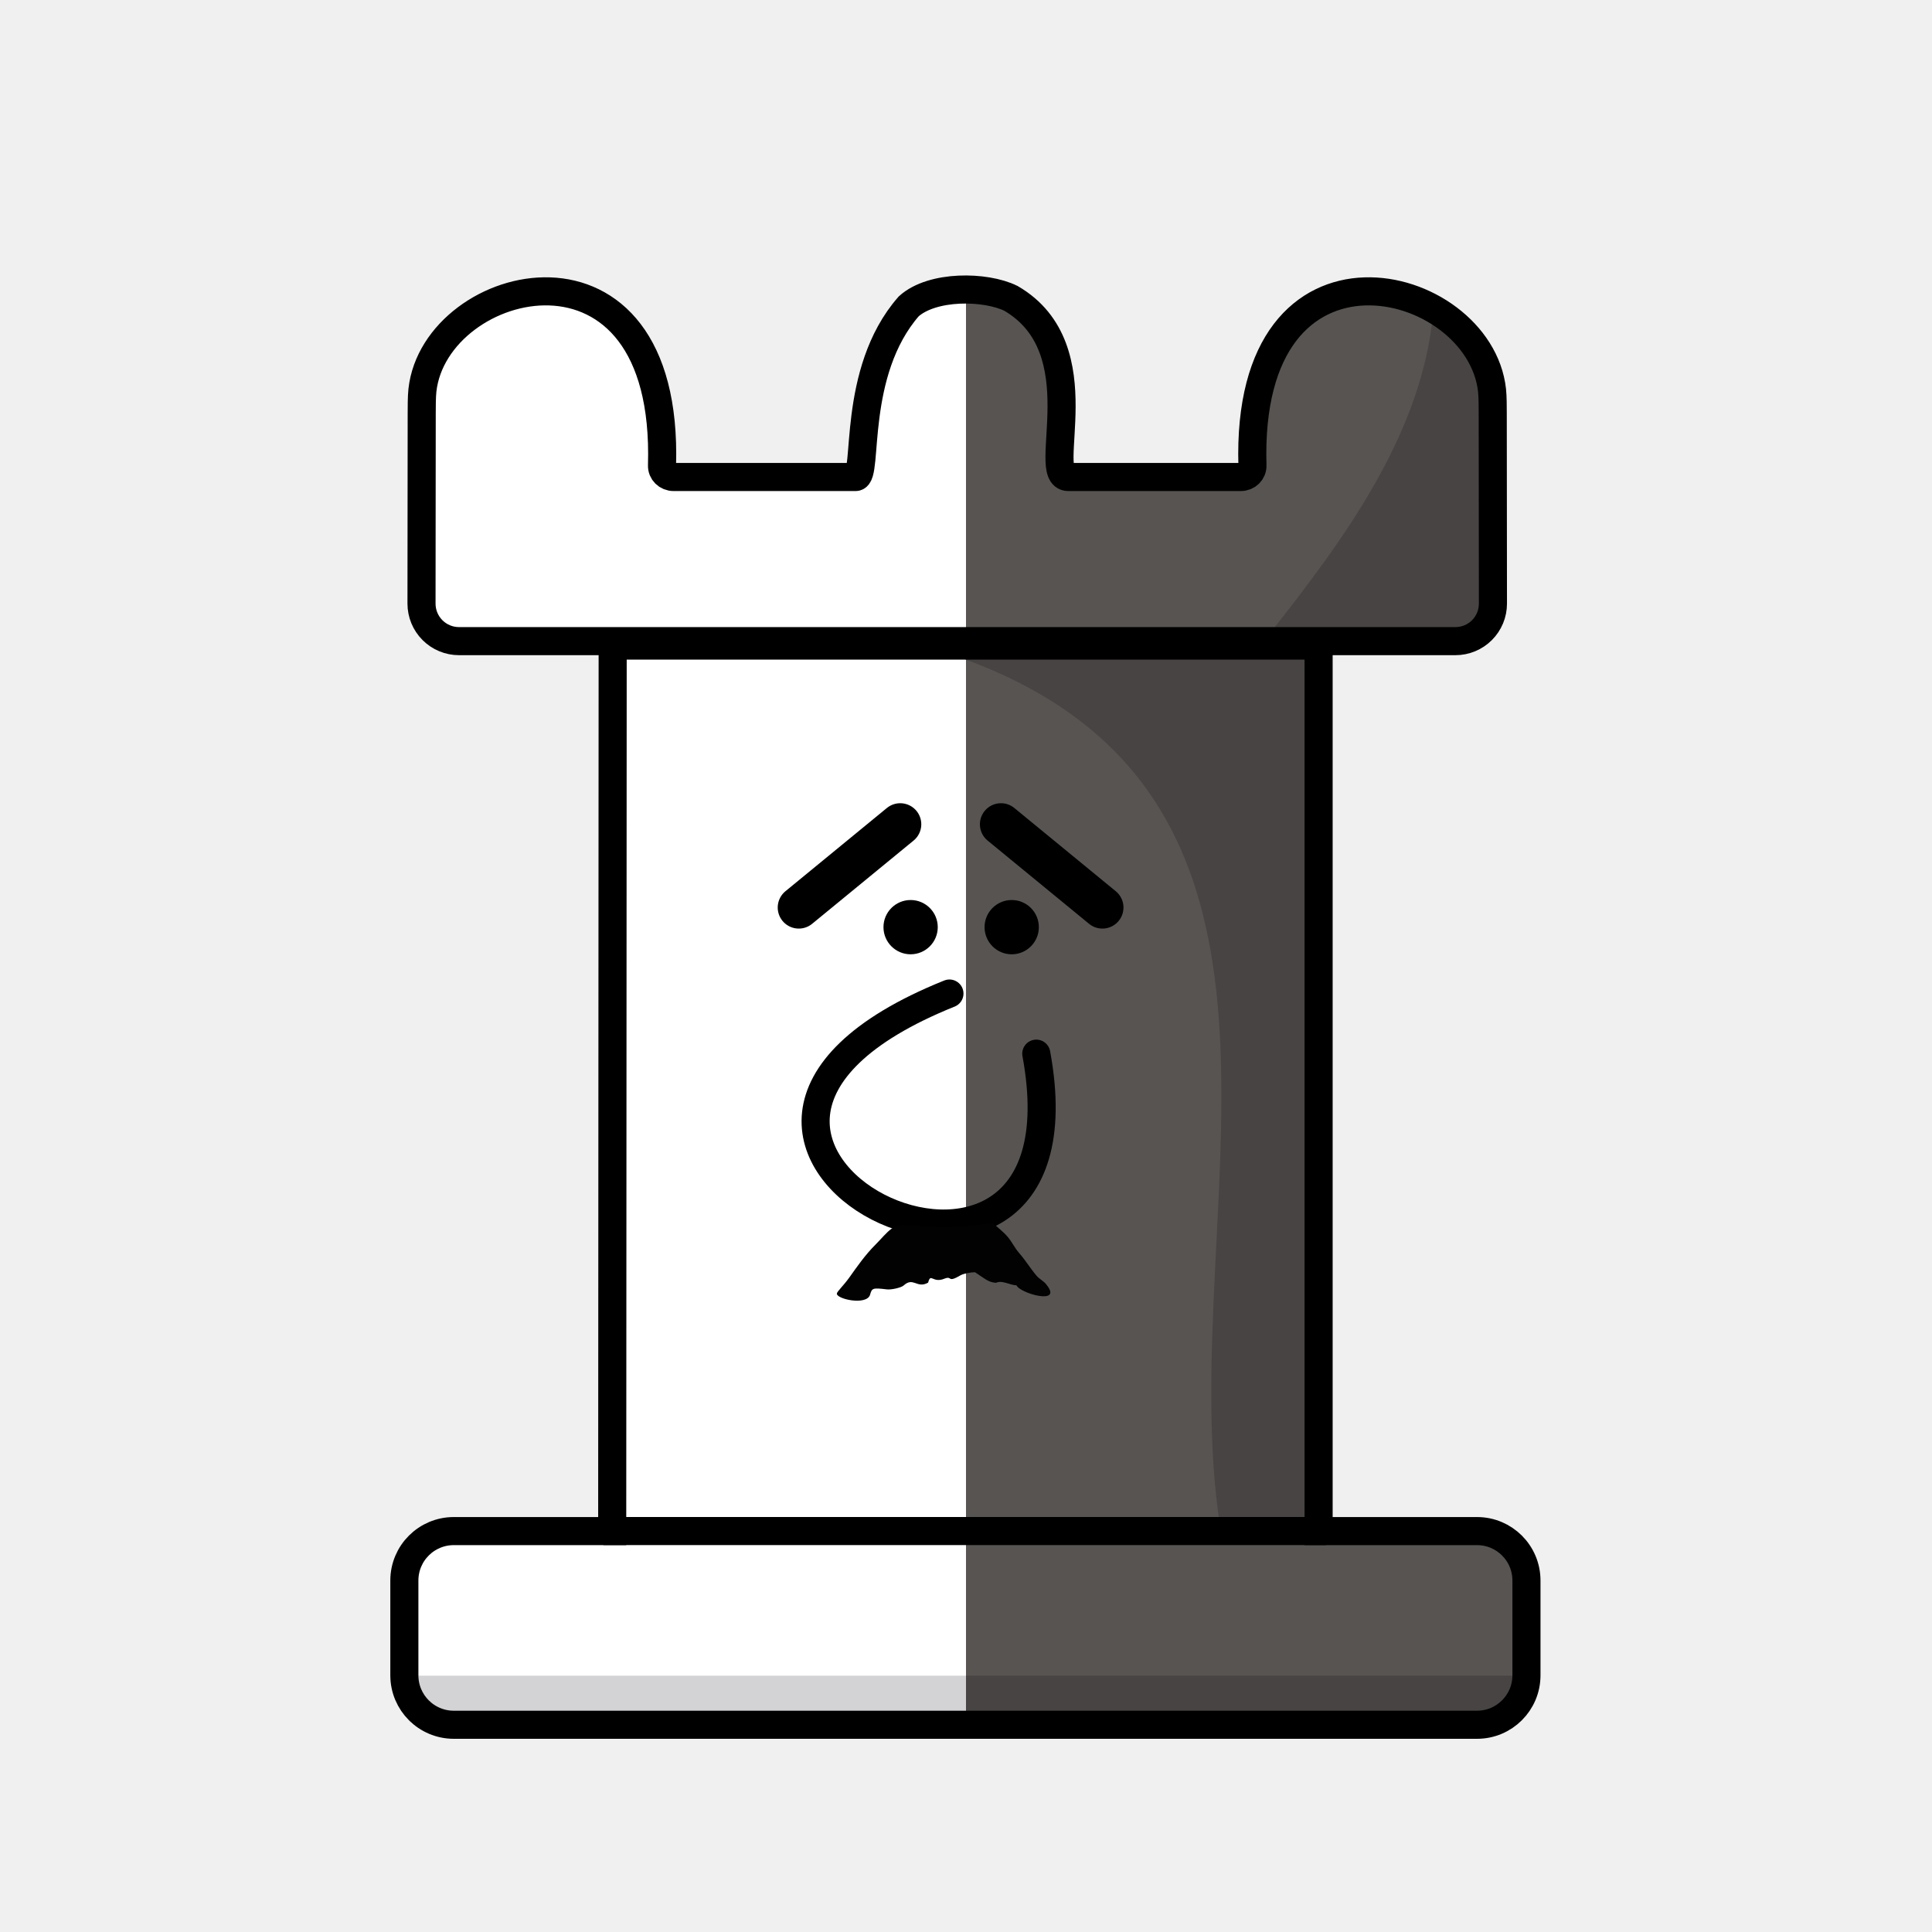
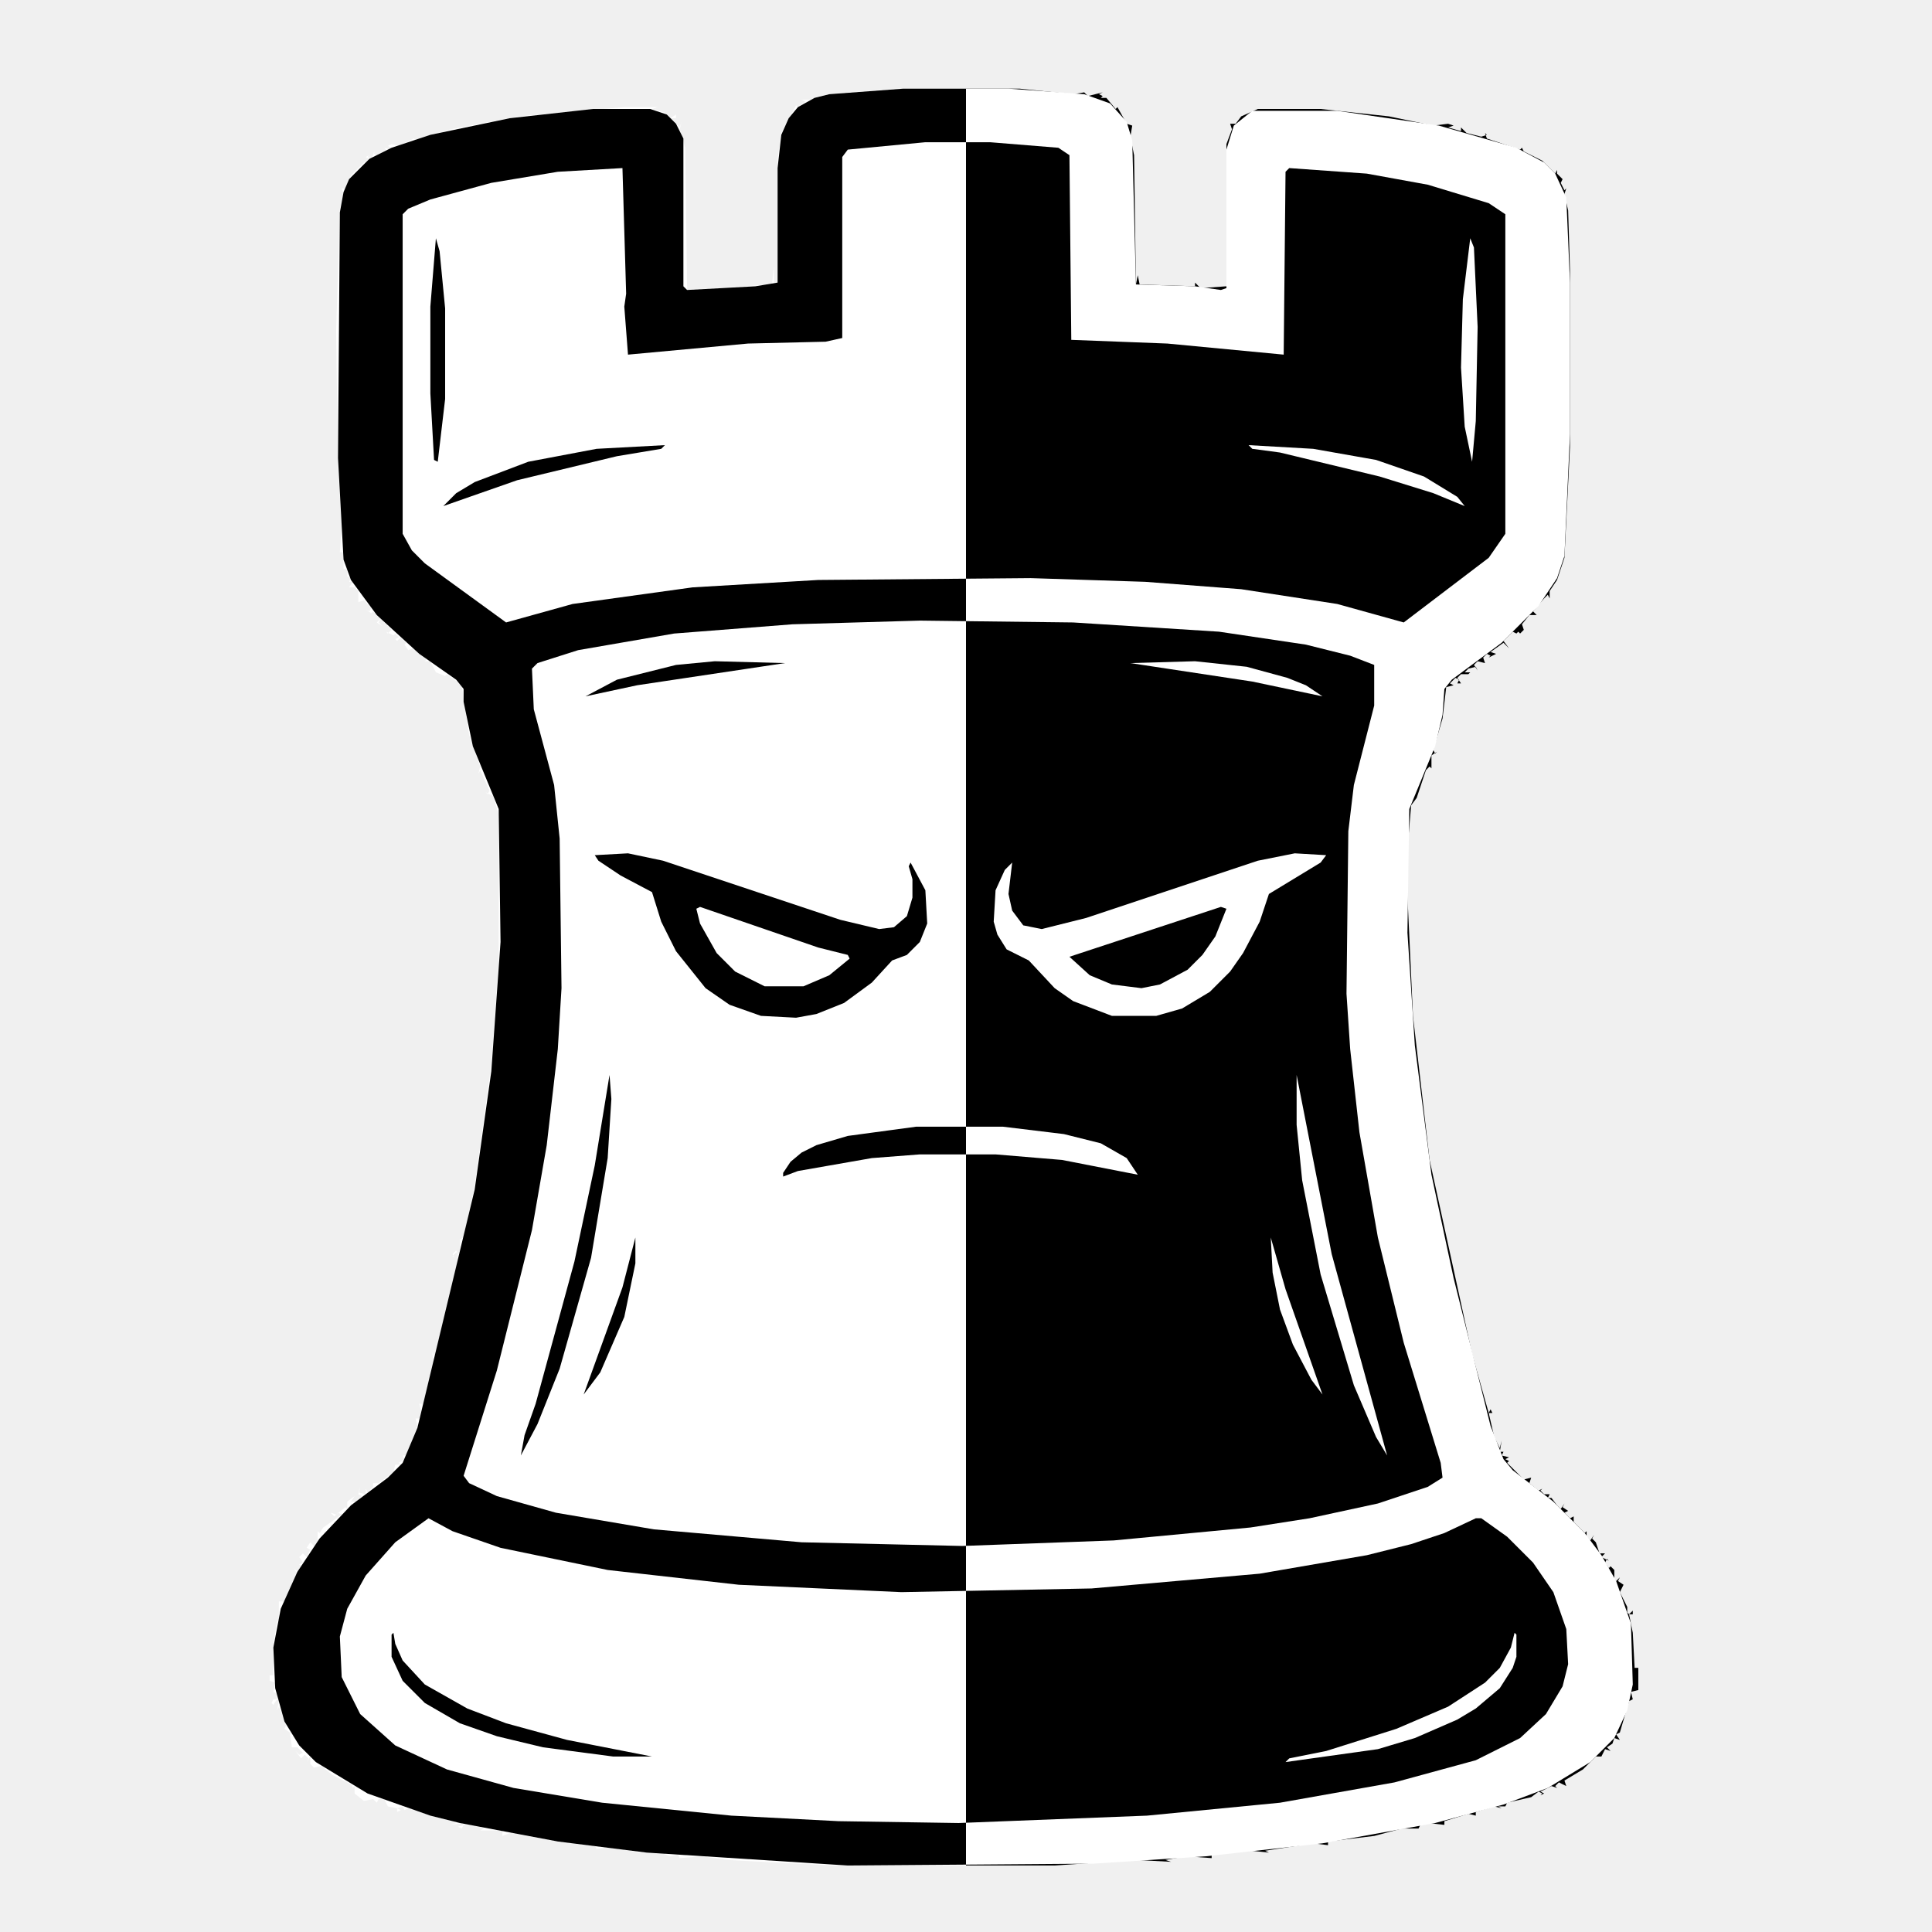
- <svg xmlns="http://www.w3.org/2000/svg" version="1.1" id="svg1" width="688" height="688" viewBox="0 0 688 688" xml:space="preserve">
-   <defs id="defs1" />
-   <g id="g1">
-     <path id="path1" style="display:inline;fill:#ffffff;fill-opacity:1;stroke:none;stroke-width:10;stroke-dasharray:none;stroke-opacity:1" d="m 344,231.897 -125.822,0.004 -0.168,313.33 -69.178,5.678 -2.104,58.875 L 344,610.948 Z" />
-     <path id="path6" style="display:inline;fill:#575452;fill-opacity:1;stroke:none;stroke-width:10;stroke-dasharray:none;stroke-opacity:1" d="m 344,231.897 v 379.051 l 195.168,1.15 0.631,-64.344 -70.23,-2.523 V 231.893 Z" />
-     <path id="rect22" style="fill:#d3d3d6;stroke-width:8.723;stroke-linejoin:round" d="M 344,596.727 H 145.865 v 16.516 H 344 Z" />
-     <path id="path7" style="fill:#474443;fill-opacity:1;stroke-width:8.723;stroke-linejoin:round" d="m 344,596.727 v 16.516 h 195.938 v -16.516 z" />
-     <path style="fill:#474443;fill-opacity:1;stroke:none;stroke-width:10;stroke-linecap:butt;stroke-linejoin:round;stroke-opacity:1" d="m 321.749,228.022 c 165.98,42.512 94.967,200.395 112.744,315.555 l 36.534,4.112 -2.379,-318.776 z" id="path22" />
-     <path style="fill:#000000;stroke:#000000;stroke-width:10;stroke-linecap:butt;stroke-linejoin:round;stroke-opacity:1" d="M 214.869,545.214 H 472.239" id="path19" />
-     <g id="g22" style="display:inline" transform="matrix(1.739757,0.152209,-0.152209,1.739757,-217.0918,-106.9574)">
-       <path id="path13" style="display:inline;fill:#ffffff;fill-opacity:1;stroke:none;stroke-width:7.851;stroke-dasharray:none" d="m 338.109,96.018 c -4.319,-0.018 -8.788,0.981 -11.428,3.354 -11.534,13.169 -7.991,34.077 -10.609,34.077 h -36.32 c -1.334,0 -2.363,-1.028 -2.326,-2.296 1.484,-49.734 -45.294,-37.943 -47.831,-15.023 -0.14,1.261 -0.14,3.319 -0.141,4.588 l -0.041,38.001 a 7.486,7.486 0 0 0 7.486,7.494 h 101.21 z" transform="matrix(1.01757,-0.08902586,0.08902586,1.01757,-22.05283,24.2134)" />
-       <path id="path8" style="display:inline;fill:#575452;fill-opacity:1;stroke:none;stroke-width:7.851;stroke-dasharray:none" d="m 338.109,96.018 v 70.195 h 97.705 a 7.486,7.486 0 0 0 7.486,-7.494 l -0.041,-38.001 c -0.002,-1.269 -0.002,-3.326 -0.141,-4.588 -2.537,-22.92 -49.315,-34.711 -47.831,15.023 0.038,1.268 -0.992,2.296 -2.326,2.296 h -34.44 c -5.707,0 5.958,-25.529 -11.434,-35.658 -2.248,-1.109 -5.566,-1.758 -8.978,-1.773 z" transform="matrix(1.01757,-0.08902586,0.08902586,1.01757,-22.05283,24.2134)" />
-       <path style="display:inline;fill:#474443;fill-opacity:1;stroke:none;stroke-width:7" d="m 425.812,85.405 c 1.015,26.602 -14.421,50.981 -27.675,71.241 l 43.659,-4.401 c -5.525,-27.463 3.809,-60.771 -15.984,-66.84 z" id="path20" />
-       <path id="path21" style="display:inline;fill:none;fill-opacity:1;stroke:#000000;stroke-width:5.606;stroke-dasharray:none" d="m 316.071,133.449 h -36.32 c -1.334,0 -2.363,-1.027 -2.326,-2.295 1.484,-49.734 -45.293,-37.944 -47.83,-15.024 -0.14,1.261 -0.14,3.319 -0.141,4.588 l -0.04,38.001 a 7.486,7.486 45.03 0 0 7.486,7.494 h 198.914 a 7.486,7.486 134.97 0 0 7.486,-7.494 l -0.04,-38.001 c -0.002,-1.269 -0.002,-3.327 -0.141,-4.588 -2.537,-22.92 -49.314,-34.711 -47.83,15.024 0.038,1.268 -0.992,2.295 -2.326,2.295 h -34.441 c -5.707,0 5.959,-25.529 -11.433,-35.658 -5.092,-2.512 -15.681,-2.665 -20.407,1.582 -11.534,13.169 -7.991,34.076 -10.609,34.076 z" transform="matrix(1.01757,-0.08902586,0.08902586,1.01757,-22.05283,24.2134)" />
-     </g>
-     <g id="g2" transform="translate(4,-7.788757)">
-       <circle style="fill:#000000;fill-opacity:1;stroke:none;stroke-width:17.105;stroke-linecap:round;stroke-dasharray:none;stroke-opacity:1" id="circle4" cx="356.277" cy="337.956" r="9.664" />
-       <path style="fill:none;stroke:#000000;stroke-width:15;stroke-linecap:round;stroke-dasharray:none;stroke-opacity:1" d="m 352.453,301.322 36.124,29.642" id="path2" />
-     </g>
-     <g id="g3" transform="translate(0,-7.788757)">
-       <path style="fill:none;stroke:#000000;stroke-width:15;stroke-linecap:round;stroke-dasharray:none;stroke-opacity:1" d="m 320.577,301.322 -36.124,29.642" id="path3" />
-       <circle style="fill:#000000;fill-opacity:1;stroke:none;stroke-width:17.105;stroke-linecap:round;stroke-dasharray:none;stroke-opacity:1" id="path4" cx="324.277" cy="337.956" r="9.664" />
-     </g>
-     <path style="fill:none;stroke:#000000;stroke-width:10;stroke-linecap:round;stroke-linejoin:round;stroke-opacity:1" d="M 369.03,375.218 C 391.453,496.493 206.566,406.724 338.104,353.807" id="path5" />
-     <path id="Path 18" class="s0" d="m 317.611,437.457 c -1.94,1.37 -3.769,3.695 -5.77,5.688 -3.837,3.822 -6.795,8.149 -9.366,11.751 -2.156,3.02 -4.469,5.067 -4.469,5.797 0,1.939 10.451,4.255 11.805,0.464 0.7,-2.5 0.9,-2.6 6,-2 1.626,0.203 5.226,-0.641 6,-1.4 3.467,-3.162 4.715,1.268 8.7,-1 0.987,-3.703 1.554,0.384 5.869,-1.438 2.954,-1.112 0.711,1.746 5.831,-1.262 1.3,-0.6 3.5,-1 5,-1 3.688,2.397 4.769,3.591 7.469,3.754 2.276,-1.033 5.005,0.867 7.297,0.903 1.296,2.916 16.582,7.159 10.733,-0.156 -0.884,-1.298 -2.528,-2.016 -3.548,-3.216 -2.229,-2.623 -4.008,-5.587 -6.206,-8.092 -1.619,-1.845 -2.505,-3.873 -4.049,-5.726 -1.482,-1.78 -3.618,-3.387 -5.397,-5.066 -24.671,3.998 -30.094,-1.431 -35.9,2 z" />
-     <path id="path24" style="display:inline;fill:none;fill-opacity:1;stroke:#000000;stroke-width:10;stroke-linecap:butt;stroke-dasharray:none;stroke-opacity:1" d="m 218.177,229.901 -0.168,315.33 h -56.412 a 17.602,17.602 0 0 0 -17.602,17.602 v 33.765 a 17.602,17.602 0 0 0 17.602,17.602 h 364.384 a 17.602,17.602 0 0 0 17.602,-17.602 v -33.765 a 17.602,17.602 0 0 0 -17.602,-17.602 h -56.414 V 229.893 Z" />
+ <svg xmlns="http://www.w3.org/2000/svg" width="1046.0" height="1046.0" viewBox="0 0 1046.0 1046.0">
+   <defs>
+     <clipPath id="left_clip">
+       <rect x="0" y="0" width="523.0" height="1046.0" />
+     </clipPath>
+     <clipPath id="right_clip">
+       <rect x="523.0" y="0" width="523.0" height="1046.0" />
+     </clipPath>
+   </defs>
+   <g clip-path="url(#left_clip)">
+     <svg x="0" y="0" width="1046.0" height="1046.0" viewBox="0 0 1046 1046" preserveAspectRatio="none">
+       <path d="M 198 85 L 200 86 L 197 88 L 196 87 L 197 88 L 195 90 L 194 89 L 195 90 L 190 95 L 187 102 L 185 102 L 186 105 L 184 113 L 182 179 L 183 253 L 185 284 L 184 299 L 186 299 L 186 308 L 188 308 L 188 312 L 190 313 L 189 315 L 191 315 L 189 318 L 192 318 L 194 320 L 194 326 L 197 325 L 201 329 L 200 331 L 198 330 L 201 332 L 200 333 L 202 331 L 204 333 L 203 334 L 204 333 L 206 335 L 204 337 L 207 339 L 205 337 L 206 335 L 210 339 L 209 340 L 210 339 L 212 341 L 210 343 L 209 342 L 213 344 L 214 343 L 216 345 L 214 346 L 215 347 L 217 345 L 220 348 L 219 349 L 221 352 L 224 351 L 231 357 L 230 358 L 233 358 L 236 364 L 241 366 L 242 365 L 250 371 L 254 398 L 260 415 L 259 419 L 260 417 L 265 428 L 264 430 L 263 429 L 267 431 L 270 441 L 270 522 L 266 576 L 257 642 L 251 670 L 249 671 L 249 678 L 248 679 L 247 677 L 245 679 L 246 681 L 245 680 L 247 678 L 248 679 L 247 688 L 236 733 L 235 734 L 234 732 L 235 738 L 229 760 L 227 760 L 228 764 L 227 768 L 225 768 L 226 772 L 220 788 L 218 788 L 219 790 L 216 792 L 217 793 L 214 793 L 213 797 L 211 796 L 213 797 L 205 803 L 202 803 L 202 805 L 199 808 L 198 806 L 198 809 L 194 808 L 195 805 L 194 809 L 196 810 L 193 813 L 190 813 L 192 810 L 188 813 L 188 817 L 187 816 L 182 820 L 179 819 L 181 821 L 183 819 L 185 820 L 175 827 L 173 830 L 172 829 L 172 835 L 170 837 L 168 835 L 166 838 L 168 839 L 166 843 L 164 841 L 165 840 L 162 843 L 164 846 L 162 847 L 163 848 L 161 851 L 159 849 L 161 852 L 160 853 L 158 851 L 160 853 L 154 867 L 151 867 L 151 877 L 150 878 L 148 876 L 150 878 L 148 890 L 148 907 L 146 907 L 146 901 L 146 910 L 149 911 L 148 916 L 150 917 L 150 920 L 148 920 L 147 922 L 148 923 L 150 920 L 151 921 L 150 926 L 151 924 L 155 934 L 154 936 L 157 938 L 158 946 L 161 946 L 164 949 L 162 950 L 160 948 L 163 952 L 165 950 L 167 952 L 166 954 L 168 951 L 168 955 L 170 957 L 174 956 L 180 961 L 190 966 L 191 968 L 192 967 L 192 971 L 197 975 L 202 974 L 204 976 L 205 974 L 208 974 L 210 978 L 215 979 L 215 981 L 217 980 L 215 979 L 218 978 L 219 980 L 221 979 L 247 987 L 244 988 L 250 987 L 251 988 L 248 989 L 250 990 L 251 988 L 257 988 L 262 990 L 260 991 L 272 991 L 272 994 L 277 992 L 301 997 L 322 999 L 323 1001 L 331 1000 L 346 1003 L 357 1003 L 363 1005 L 367 1004 L 368 1006 L 380 1005 L 394 1007 L 451 1010 L 571 1010 L 615 1007 L 634 1008 L 631 1007 L 642 1005 L 656 1006 L 656 1004 L 677 1002 L 687 1003 L 685 1002 L 711 998 L 719 999 L 719 997 L 744 994 L 759 990 L 768 990 L 769 988 L 773 987 L 782 988 L 782 986 L 795 982 L 799 983 L 799 981 L 809 978 L 813 979 L 811 978 L 815 978 L 816 976 L 829 973 L 833 970 L 835 971 L 834 972 L 836 971 L 834 970 L 840 967 L 843 968 L 842 967 L 844 965 L 848 967 L 847 964 L 857 958 L 864 951 L 867 951 L 869 947 L 872 948 L 870 946 L 873 944 L 874 941 L 877 942 L 875 939 L 877 938 L 882 921 L 884 920 L 883 916 L 887 915 L 887 903 L 885 903 L 884 884 L 882 874 L 884 874 L 884 872 L 882 874 L 881 873 L 881 870 L 877 862 L 879 858 L 876 856 L 877 854 L 875 856 L 874 855 L 874 850 L 872 848 L 871 849 L 869 846 L 870 844 L 871 845 L 867 843 L 869 841 L 866 841 L 864 835 L 865 833 L 864 835 L 862 833 L 863 831 L 861 834 L 859 832 L 859 829 L 858 830 L 855 827 L 857 826 L 855 827 L 852 824 L 852 821 L 851 820 L 852 821 L 850 822 L 847 819 L 849 818 L 846 816 L 847 814 L 848 815 L 846 813 L 847 814 L 845 817 L 843 815 L 844 814 L 843 815 L 840 811 L 838 811 L 839 809 L 836 809 L 837 807 L 836 809 L 834 807 L 835 806 L 833 807 L 828 803 L 829 800 L 825 801 L 822 798 L 823 797 L 822 798 L 816 792 L 817 791 L 815 790 L 817 789 L 813 788 L 814 786 L 816 786 L 812 786 L 813 780 L 812 784 L 809 778 L 806 765 L 808 765 L 807 763 L 806 765 L 797 733 L 774 628 L 765 550 L 762 485 L 762 460 L 764 436 L 767 432 L 772 417 L 774 415 L 775 416 L 775 409 L 778 407 L 777 408 L 776 406 L 781 389 L 783 372 L 787 371 L 785 370 L 788 367 L 790 368 L 789 370 L 791 370 L 789 367 L 791 365 L 794 367 L 791 365 L 795 365 L 796 364 L 793 364 L 795 362 L 799 361 L 800 363 L 798 360 L 800 358 L 804 359 L 803 356 L 805 354 L 807 355 L 806 356 L 810 354 L 807 353 L 814 348 L 817 351 L 814 347 L 819 342 L 821 343 L 820 344 L 822 342 L 823 343 L 825 341 L 824 338 L 828 333 L 832 333 L 830 331 L 836 324 L 837 325 L 836 324 L 838 322 L 839 324 L 839 320 L 843 314 L 847 302 L 850 242 L 850 146 L 849 114 L 847 105 L 848 102 L 847 103 L 845 99 L 846 97 L 847 98 L 843 94 L 843 92 L 842 94 L 835 87 L 825 82 L 824 80 L 823 81 L 805 75 L 804 72 L 805 73 L 802 74 L 794 72 L 791 69 L 791 71 L 784 69 L 787 68 L 784 67 L 776 68 L 752 63 L 715 59 L 681 59 L 672 63 L 669 67 L 666 67 L 667 70 L 664 78 L 664 155 L 650 156 L 647 153 L 647 155 L 617 154 L 616 149 L 615 154 L 614 84 L 612 74 L 613 68 L 610 67 L 605 58 L 604 59 L 599 53 L 596 53 L 597 52 L 595 51 L 597 50 L 589 52 L 587 50 L 581 51 L 552 48 L 485 48 L 448 51 L 440 54 L 434 54 L 436 55 L 432 58 L 431 57 L 429 61 L 428 60 L 429 61 L 427 64 L 426 63 L 427 64 L 423 72 L 421 86 L 421 153 L 419 153 L 419 144 L 418 154 L 372 157 L 371 80 L 368 70 L 369 66 L 368 69 L 363 64 L 366 64 L 366 62 L 363 64 L 360 61 L 353 59 L 356 58 L 338 58 L 281 63 L 244 70 L 225 76 L 224 75 L 216 79 L 212 78 L 210 79 L 212 80 L 211 81 L 208 80 L 209 81 L 204 84 L 202 83 L 203 82 L 201 86 L 199 85 L 200 84 Z" fill="#ffffff" fill-rule="evenodd" stroke="none" />
+       <path d="M 200 86 L 189 97 L 186 104 L 184 115 L 183 248 L 186 303 L 190 314 L 204 333 L 227 354 L 247 368 L 251 373 L 251 380 L 256 404 L 270 438 L 271 510 L 266 580 L 257 644 L 226 773 L 218 792 L 210 800 L 190 815 L 173 833 L 161 851 L 152 871 L 148 892 L 149 914 L 154 932 L 162 945 L 171 954 L 199 971 L 233 983 L 249 987 L 302 997 L 350 1003 L 459 1010 L 592 1009 L 653 1005 L 716 998 L 777 987 L 814 977 L 838 968 L 861 954 L 874 941 L 881 926 L 884 912 L 883 879 L 875 856 L 867 842 L 858 830 L 841 813 L 819 796 L 814 790 L 807 772 L 787 692 L 775 636 L 766 566 L 762 505 L 763 438 L 777 404 L 781 387 L 782 373 L 786 368 L 813 348 L 833 328 L 843 313 L 847 301 L 850 235 L 850 153 L 848 107 L 842 94 L 836 88 L 821 80 L 779 68 L 724 60 L 678 60 L 668 68 L 664 81 L 664 156 L 661 157 L 647 155 L 615 154 L 613 76 L 610 66 L 601 56 L 587 51 L 546 48 L 489 48 L 449 51 L 441 53 L 432 58 L 427 64 L 423 73 L 421 91 L 421 153 L 409 155 L 372 157 L 370 155 L 370 75 L 366 67 L 361 62 L 352 59 L 321 59 L 276 64 L 233 73 L 212 80 Z M 184 886 L 188 871 L 198 853 L 214 835 L 232 822 L 245 829 L 271 838 L 329 850 L 400 858 L 488 862 L 591 860 L 682 852 L 740 842 L 764 836 L 782 830 L 799 822 L 802 822 L 816 832 L 830 846 L 841 862 L 848 882 L 849 901 L 846 913 L 837 928 L 823 941 L 799 953 L 755 965 L 693 976 L 621 983 L 519 987 L 454 986 L 396 983 L 326 976 L 278 968 L 242 958 L 214 945 L 195 928 L 185 908 Z M 821 885 L 820 884 L 818 892 L 812 903 L 804 911 L 784 924 L 756 936 L 718 948 L 698 952 L 696 954 L 746 947 L 766 941 L 789 931 L 799 925 L 812 914 L 819 903 L 821 897 Z M 212 885 L 212 897 L 218 910 L 230 922 L 249 933 L 269 940 L 294 946 L 332 951 L 353 951 L 307 942 L 274 933 L 253 925 L 230 912 L 218 899 L 214 890 L 213 884 Z M 288 362 L 291 359 L 313 352 L 365 343 L 429 338 L 498 336 L 581 337 L 660 342 L 707 349 L 731 355 L 744 360 L 744 382 L 733 425 L 730 450 L 729 538 L 731 568 L 736 613 L 746 670 L 760 727 L 780 792 L 781 800 L 773 805 L 746 814 L 709 822 L 677 827 L 603 834 L 521 837 L 434 835 L 354 828 L 301 819 L 269 810 L 254 803 L 251 799 L 269 742 L 288 666 L 296 620 L 302 568 L 304 535 L 303 454 L 300 425 L 289 384 Z M 688 670 L 689 689 L 693 709 L 700 728 L 710 747 L 716 755 L 696 698 Z M 344 670 L 337 697 L 316 755 L 325 743 L 338 713 L 344 684 Z M 424 635 L 424 637 L 432 634 L 472 627 L 498 625 L 539 625 L 575 628 L 616 636 L 610 627 L 596 619 L 576 614 L 543 610 L 496 610 L 459 615 L 442 620 L 434 624 L 428 629 Z M 702 582 L 702 609 L 705 639 L 715 690 L 733 750 L 745 778 L 751 788 L 721 679 Z M 330 582 L 322 631 L 311 683 L 290 760 L 284 777 L 282 788 L 291 771 L 303 741 L 320 681 L 329 627 L 331 595 Z M 718 463 L 701 462 L 681 466 L 588 497 L 564 503 L 554 501 L 548 493 L 546 484 L 548 467 L 544 471 L 539 482 L 538 499 L 540 506 L 545 514 L 557 520 L 571 535 L 581 542 L 602 550 L 626 550 L 640 546 L 655 537 L 666 526 L 673 516 L 682 499 L 687 484 L 715 467 Z M 664 492 L 658 507 L 651 517 L 643 525 L 628 533 L 618 535 L 602 533 L 590 528 L 579 518 L 661 491 Z M 322 463 L 324 466 L 336 474 L 353 483 L 358 499 L 366 515 L 382 535 L 395 544 L 412 550 L 431 551 L 442 549 L 457 543 L 472 532 L 483 520 L 491 517 L 498 510 L 502 500 L 501 482 L 493 467 L 492 469 L 494 476 L 494 486 L 491 496 L 484 502 L 476 503 L 455 498 L 359 466 L 340 462 Z M 377 492 L 379 491 L 443 513 L 459 517 L 460 519 L 449 528 L 435 534 L 414 534 L 398 526 L 388 516 L 379 500 Z M 612 359 L 678 369 L 716 377 L 707 371 L 697 367 L 675 361 L 647 358 Z M 425 359 L 387 358 L 366 360 L 334 368 L 317 377 L 345 371 Z M 218 116 L 221 113 L 233 108 L 266 99 L 302 93 L 337 91 L 339 159 L 338 166 L 340 192 L 405 186 L 447 185 L 456 183 L 456 85 L 459 81 L 501 77 L 536 77 L 573 80 L 579 84 L 580 184 L 632 186 L 695 192 L 696 93 L 698 91 L 740 94 L 773 100 L 806 110 L 815 116 L 815 289 L 806 302 L 760 337 L 724 327 L 672 319 L 620 315 L 558 313 L 443 314 L 375 318 L 310 327 L 274 337 L 230 305 L 223 298 L 218 289 Z M 676 241 L 678 243 L 693 245 L 747 258 L 776 267 L 793 274 L 789 269 L 771 258 L 745 249 L 711 243 Z M 360 241 L 323 243 L 286 250 L 257 261 L 247 267 L 240 274 L 280 260 L 334 247 L 358 243 Z M 796 129 L 792 162 L 791 199 L 793 231 L 797 250 L 799 228 L 800 177 L 798 134 Z M 236 129 L 233 166 L 233 213 L 235 249 L 237 250 L 241 216 L 241 167 L 238 136 Z" fill="#000000" fill-rule="evenodd" stroke="none" />
+     </svg>
  </g>
-   <style id="style1">
- 		.s0 { fill: #020202 } 
- 	</style>
-   <style id="style1-6">
- 		.s0 { fill: #020202 } 
- 	</style>
+   <g clip-path="url(#right_clip)">
+     <svg x="0" y="0" width="1046.0" height="1046.0" viewBox="0 0 1046 1046" preserveAspectRatio="none">
+       <path d="M 198 85 L 200 86 L 197 88 L 196 87 L 197 88 L 195 90 L 194 89 L 195 90 L 190 95 L 187 102 L 185 102 L 186 105 L 184 113 L 182 179 L 183 253 L 185 284 L 184 299 L 186 299 L 186 308 L 188 308 L 188 312 L 190 313 L 189 315 L 191 315 L 189 318 L 192 318 L 194 320 L 194 326 L 197 325 L 201 329 L 200 331 L 198 330 L 201 332 L 200 333 L 202 331 L 204 333 L 203 334 L 204 333 L 206 335 L 204 337 L 207 339 L 205 337 L 206 335 L 210 339 L 209 340 L 210 339 L 212 341 L 210 343 L 209 342 L 213 344 L 214 343 L 216 345 L 214 346 L 215 347 L 217 345 L 220 348 L 219 349 L 221 352 L 224 351 L 231 357 L 230 358 L 233 358 L 236 364 L 241 366 L 242 365 L 250 371 L 254 398 L 260 415 L 259 419 L 260 417 L 265 428 L 264 430 L 263 429 L 267 431 L 270 441 L 270 522 L 266 576 L 257 642 L 251 670 L 249 671 L 249 678 L 248 679 L 247 677 L 245 679 L 246 681 L 245 680 L 247 678 L 248 679 L 247 688 L 236 733 L 235 734 L 234 732 L 235 738 L 229 760 L 227 760 L 228 764 L 227 768 L 225 768 L 226 772 L 220 788 L 218 788 L 219 790 L 216 792 L 217 793 L 214 793 L 213 797 L 211 796 L 213 797 L 205 803 L 202 803 L 202 805 L 199 808 L 198 806 L 198 809 L 194 808 L 195 805 L 194 809 L 196 810 L 193 813 L 190 813 L 192 810 L 188 813 L 188 817 L 187 816 L 182 820 L 179 819 L 181 821 L 183 819 L 185 820 L 175 827 L 173 830 L 172 829 L 172 835 L 170 837 L 168 835 L 166 838 L 168 839 L 166 843 L 164 841 L 165 840 L 162 843 L 164 846 L 162 847 L 163 848 L 161 851 L 159 849 L 161 852 L 160 853 L 158 851 L 160 853 L 154 867 L 151 867 L 151 877 L 150 878 L 148 876 L 150 878 L 148 890 L 148 907 L 146 907 L 146 901 L 146 910 L 149 911 L 148 916 L 150 917 L 150 920 L 148 920 L 147 922 L 148 923 L 150 920 L 151 921 L 150 926 L 151 924 L 155 934 L 154 936 L 157 938 L 158 946 L 161 946 L 164 949 L 162 950 L 160 948 L 163 952 L 165 950 L 167 952 L 166 954 L 168 951 L 168 955 L 170 957 L 174 956 L 180 961 L 190 966 L 191 968 L 192 967 L 192 971 L 197 975 L 202 974 L 204 976 L 205 974 L 208 974 L 210 978 L 215 979 L 215 981 L 217 980 L 215 979 L 218 978 L 219 980 L 221 979 L 247 987 L 244 988 L 250 987 L 251 988 L 248 989 L 250 990 L 251 988 L 257 988 L 262 990 L 260 991 L 272 991 L 272 994 L 277 992 L 301 997 L 322 999 L 323 1001 L 331 1000 L 346 1003 L 357 1003 L 363 1005 L 367 1004 L 368 1006 L 380 1005 L 394 1007 L 451 1010 L 571 1010 L 615 1007 L 634 1008 L 631 1007 L 642 1005 L 656 1006 L 656 1004 L 677 1002 L 687 1003 L 685 1002 L 711 998 L 719 999 L 719 997 L 744 994 L 759 990 L 768 990 L 769 988 L 773 987 L 782 988 L 782 986 L 795 982 L 799 983 L 799 981 L 809 978 L 813 979 L 811 978 L 815 978 L 816 976 L 829 973 L 833 970 L 835 971 L 834 972 L 836 971 L 834 970 L 840 967 L 843 968 L 842 967 L 844 965 L 848 967 L 847 964 L 857 958 L 864 951 L 867 951 L 869 947 L 872 948 L 870 946 L 873 944 L 874 941 L 877 942 L 875 939 L 877 938 L 882 921 L 884 920 L 883 916 L 887 915 L 887 903 L 885 903 L 884 884 L 882 874 L 884 874 L 884 872 L 882 874 L 881 873 L 881 870 L 877 862 L 879 858 L 876 856 L 877 854 L 875 856 L 874 855 L 874 850 L 872 848 L 871 849 L 869 846 L 870 844 L 871 845 L 867 843 L 869 841 L 866 841 L 864 835 L 865 833 L 864 835 L 862 833 L 863 831 L 861 834 L 859 832 L 859 829 L 858 830 L 855 827 L 857 826 L 855 827 L 852 824 L 852 821 L 851 820 L 852 821 L 850 822 L 847 819 L 849 818 L 846 816 L 847 814 L 848 815 L 846 813 L 847 814 L 845 817 L 843 815 L 844 814 L 843 815 L 840 811 L 838 811 L 839 809 L 836 809 L 837 807 L 836 809 L 834 807 L 835 806 L 833 807 L 828 803 L 829 800 L 825 801 L 822 798 L 823 797 L 822 798 L 816 792 L 817 791 L 815 790 L 817 789 L 813 788 L 814 786 L 816 786 L 812 786 L 813 780 L 812 784 L 809 778 L 806 765 L 808 765 L 807 763 L 806 765 L 797 733 L 774 628 L 765 550 L 762 485 L 762 460 L 764 436 L 767 432 L 772 417 L 774 415 L 775 416 L 775 409 L 778 407 L 777 408 L 776 406 L 781 389 L 783 372 L 787 371 L 785 370 L 788 367 L 790 368 L 789 370 L 791 370 L 789 367 L 791 365 L 794 367 L 791 365 L 795 365 L 796 364 L 793 364 L 795 362 L 799 361 L 800 363 L 798 360 L 800 358 L 804 359 L 803 356 L 805 354 L 807 355 L 806 356 L 810 354 L 807 353 L 814 348 L 817 351 L 814 347 L 819 342 L 821 343 L 820 344 L 822 342 L 823 343 L 825 341 L 824 338 L 828 333 L 832 333 L 830 331 L 836 324 L 837 325 L 836 324 L 838 322 L 839 324 L 839 320 L 843 314 L 847 302 L 850 242 L 850 146 L 849 114 L 847 105 L 848 102 L 847 103 L 845 99 L 846 97 L 847 98 L 843 94 L 843 92 L 842 94 L 835 87 L 825 82 L 824 80 L 823 81 L 805 75 L 804 72 L 805 73 L 802 74 L 794 72 L 791 69 L 791 71 L 784 69 L 787 68 L 784 67 L 776 68 L 752 63 L 715 59 L 681 59 L 672 63 L 669 67 L 666 67 L 667 70 L 664 78 L 664 155 L 650 156 L 647 153 L 647 155 L 617 154 L 616 149 L 615 154 L 614 84 L 612 74 L 613 68 L 610 67 L 605 58 L 604 59 L 599 53 L 596 53 L 597 52 L 595 51 L 597 50 L 589 52 L 587 50 L 581 51 L 552 48 L 485 48 L 448 51 L 440 54 L 434 54 L 436 55 L 432 58 L 431 57 L 429 61 L 428 60 L 429 61 L 427 64 L 426 63 L 427 64 L 423 72 L 421 86 L 421 153 L 419 153 L 419 144 L 418 154 L 372 157 L 371 80 L 368 70 L 369 66 L 368 69 L 363 64 L 366 64 L 366 62 L 363 64 L 360 61 L 353 59 L 356 58 L 338 58 L 281 63 L 244 70 L 225 76 L 224 75 L 216 79 L 212 78 L 210 79 L 212 80 L 211 81 L 208 80 L 209 81 L 204 84 L 202 83 L 203 82 L 201 86 L 199 85 L 200 84 Z" fill="#000000" fill-rule="evenodd" stroke="none" />
+       <path d="M 200 86 L 189 97 L 186 104 L 184 115 L 183 248 L 186 303 L 190 314 L 204 333 L 227 354 L 247 368 L 251 373 L 251 380 L 256 404 L 270 438 L 271 510 L 266 580 L 257 644 L 226 773 L 218 792 L 210 800 L 190 815 L 173 833 L 161 851 L 152 871 L 148 892 L 149 914 L 154 932 L 162 945 L 171 954 L 199 971 L 233 983 L 249 987 L 302 997 L 350 1003 L 459 1010 L 592 1009 L 653 1005 L 716 998 L 777 987 L 814 977 L 838 968 L 861 954 L 874 941 L 881 926 L 884 912 L 883 879 L 875 856 L 867 842 L 858 830 L 841 813 L 819 796 L 814 790 L 807 772 L 787 692 L 775 636 L 766 566 L 762 505 L 763 438 L 777 404 L 781 387 L 782 373 L 786 368 L 813 348 L 833 328 L 843 313 L 847 301 L 850 235 L 850 153 L 848 107 L 842 94 L 836 88 L 821 80 L 779 68 L 724 60 L 678 60 L 668 68 L 664 81 L 664 156 L 661 157 L 647 155 L 615 154 L 613 76 L 610 66 L 601 56 L 587 51 L 546 48 L 489 48 L 449 51 L 441 53 L 432 58 L 427 64 L 423 73 L 421 91 L 421 153 L 409 155 L 372 157 L 370 155 L 370 75 L 366 67 L 361 62 L 352 59 L 321 59 L 276 64 L 233 73 L 212 80 Z M 184 886 L 188 871 L 198 853 L 214 835 L 232 822 L 245 829 L 271 838 L 329 850 L 400 858 L 488 862 L 591 860 L 682 852 L 740 842 L 764 836 L 782 830 L 799 822 L 802 822 L 816 832 L 830 846 L 841 862 L 848 882 L 849 901 L 846 913 L 837 928 L 823 941 L 799 953 L 755 965 L 693 976 L 621 983 L 519 987 L 454 986 L 396 983 L 326 976 L 278 968 L 242 958 L 214 945 L 195 928 L 185 908 Z M 821 885 L 820 884 L 818 892 L 812 903 L 804 911 L 784 924 L 756 936 L 718 948 L 698 952 L 696 954 L 746 947 L 766 941 L 789 931 L 799 925 L 812 914 L 819 903 L 821 897 Z M 212 885 L 212 897 L 218 910 L 230 922 L 249 933 L 269 940 L 294 946 L 332 951 L 353 951 L 307 942 L 274 933 L 253 925 L 230 912 L 218 899 L 214 890 L 213 884 Z M 288 362 L 291 359 L 313 352 L 365 343 L 429 338 L 498 336 L 581 337 L 660 342 L 707 349 L 731 355 L 744 360 L 744 382 L 733 425 L 730 450 L 729 538 L 731 568 L 736 613 L 746 670 L 760 727 L 780 792 L 781 800 L 773 805 L 746 814 L 709 822 L 677 827 L 603 834 L 521 837 L 434 835 L 354 828 L 301 819 L 269 810 L 254 803 L 251 799 L 269 742 L 288 666 L 296 620 L 302 568 L 304 535 L 303 454 L 300 425 L 289 384 Z M 688 670 L 689 689 L 693 709 L 700 728 L 710 747 L 716 755 L 696 698 Z M 344 670 L 337 697 L 316 755 L 325 743 L 338 713 L 344 684 Z M 424 635 L 424 637 L 432 634 L 472 627 L 498 625 L 539 625 L 575 628 L 616 636 L 610 627 L 596 619 L 576 614 L 543 610 L 496 610 L 459 615 L 442 620 L 434 624 L 428 629 Z M 702 582 L 702 609 L 705 639 L 715 690 L 733 750 L 745 778 L 751 788 L 721 679 Z M 330 582 L 322 631 L 311 683 L 290 760 L 284 777 L 282 788 L 291 771 L 303 741 L 320 681 L 329 627 L 331 595 Z M 718 463 L 701 462 L 681 466 L 588 497 L 564 503 L 554 501 L 548 493 L 546 484 L 548 467 L 544 471 L 539 482 L 538 499 L 540 506 L 545 514 L 557 520 L 571 535 L 581 542 L 602 550 L 626 550 L 640 546 L 655 537 L 666 526 L 673 516 L 682 499 L 687 484 L 715 467 Z M 664 492 L 658 507 L 651 517 L 643 525 L 628 533 L 618 535 L 602 533 L 590 528 L 579 518 L 661 491 Z M 322 463 L 324 466 L 336 474 L 353 483 L 358 499 L 366 515 L 382 535 L 395 544 L 412 550 L 431 551 L 442 549 L 457 543 L 472 532 L 483 520 L 491 517 L 498 510 L 502 500 L 501 482 L 493 467 L 492 469 L 494 476 L 494 486 L 491 496 L 484 502 L 476 503 L 455 498 L 359 466 L 340 462 Z M 377 492 L 379 491 L 443 513 L 459 517 L 460 519 L 449 528 L 435 534 L 414 534 L 398 526 L 388 516 L 379 500 Z M 612 359 L 678 369 L 716 377 L 707 371 L 697 367 L 675 361 L 647 358 Z M 425 359 L 387 358 L 366 360 L 334 368 L 317 377 L 345 371 Z M 218 116 L 221 113 L 233 108 L 266 99 L 302 93 L 337 91 L 339 159 L 338 166 L 340 192 L 405 186 L 447 185 L 456 183 L 456 85 L 459 81 L 501 77 L 536 77 L 573 80 L 579 84 L 580 184 L 632 186 L 695 192 L 696 93 L 698 91 L 740 94 L 773 100 L 806 110 L 815 116 L 815 289 L 806 302 L 760 337 L 724 327 L 672 319 L 620 315 L 558 313 L 443 314 L 375 318 L 310 327 L 274 337 L 230 305 L 223 298 L 218 289 Z M 676 241 L 678 243 L 693 245 L 747 258 L 776 267 L 793 274 L 789 269 L 771 258 L 745 249 L 711 243 Z M 360 241 L 323 243 L 286 250 L 257 261 L 247 267 L 240 274 L 280 260 L 334 247 L 358 243 Z M 796 129 L 792 162 L 791 199 L 793 231 L 797 250 L 799 228 L 800 177 L 798 134 Z M 236 129 L 233 166 L 233 213 L 235 249 L 237 250 L 241 216 L 241 167 L 238 136 Z" fill="#ffffff" fill-rule="evenodd" stroke="none" />
+     </svg>
+   </g>
</svg>
